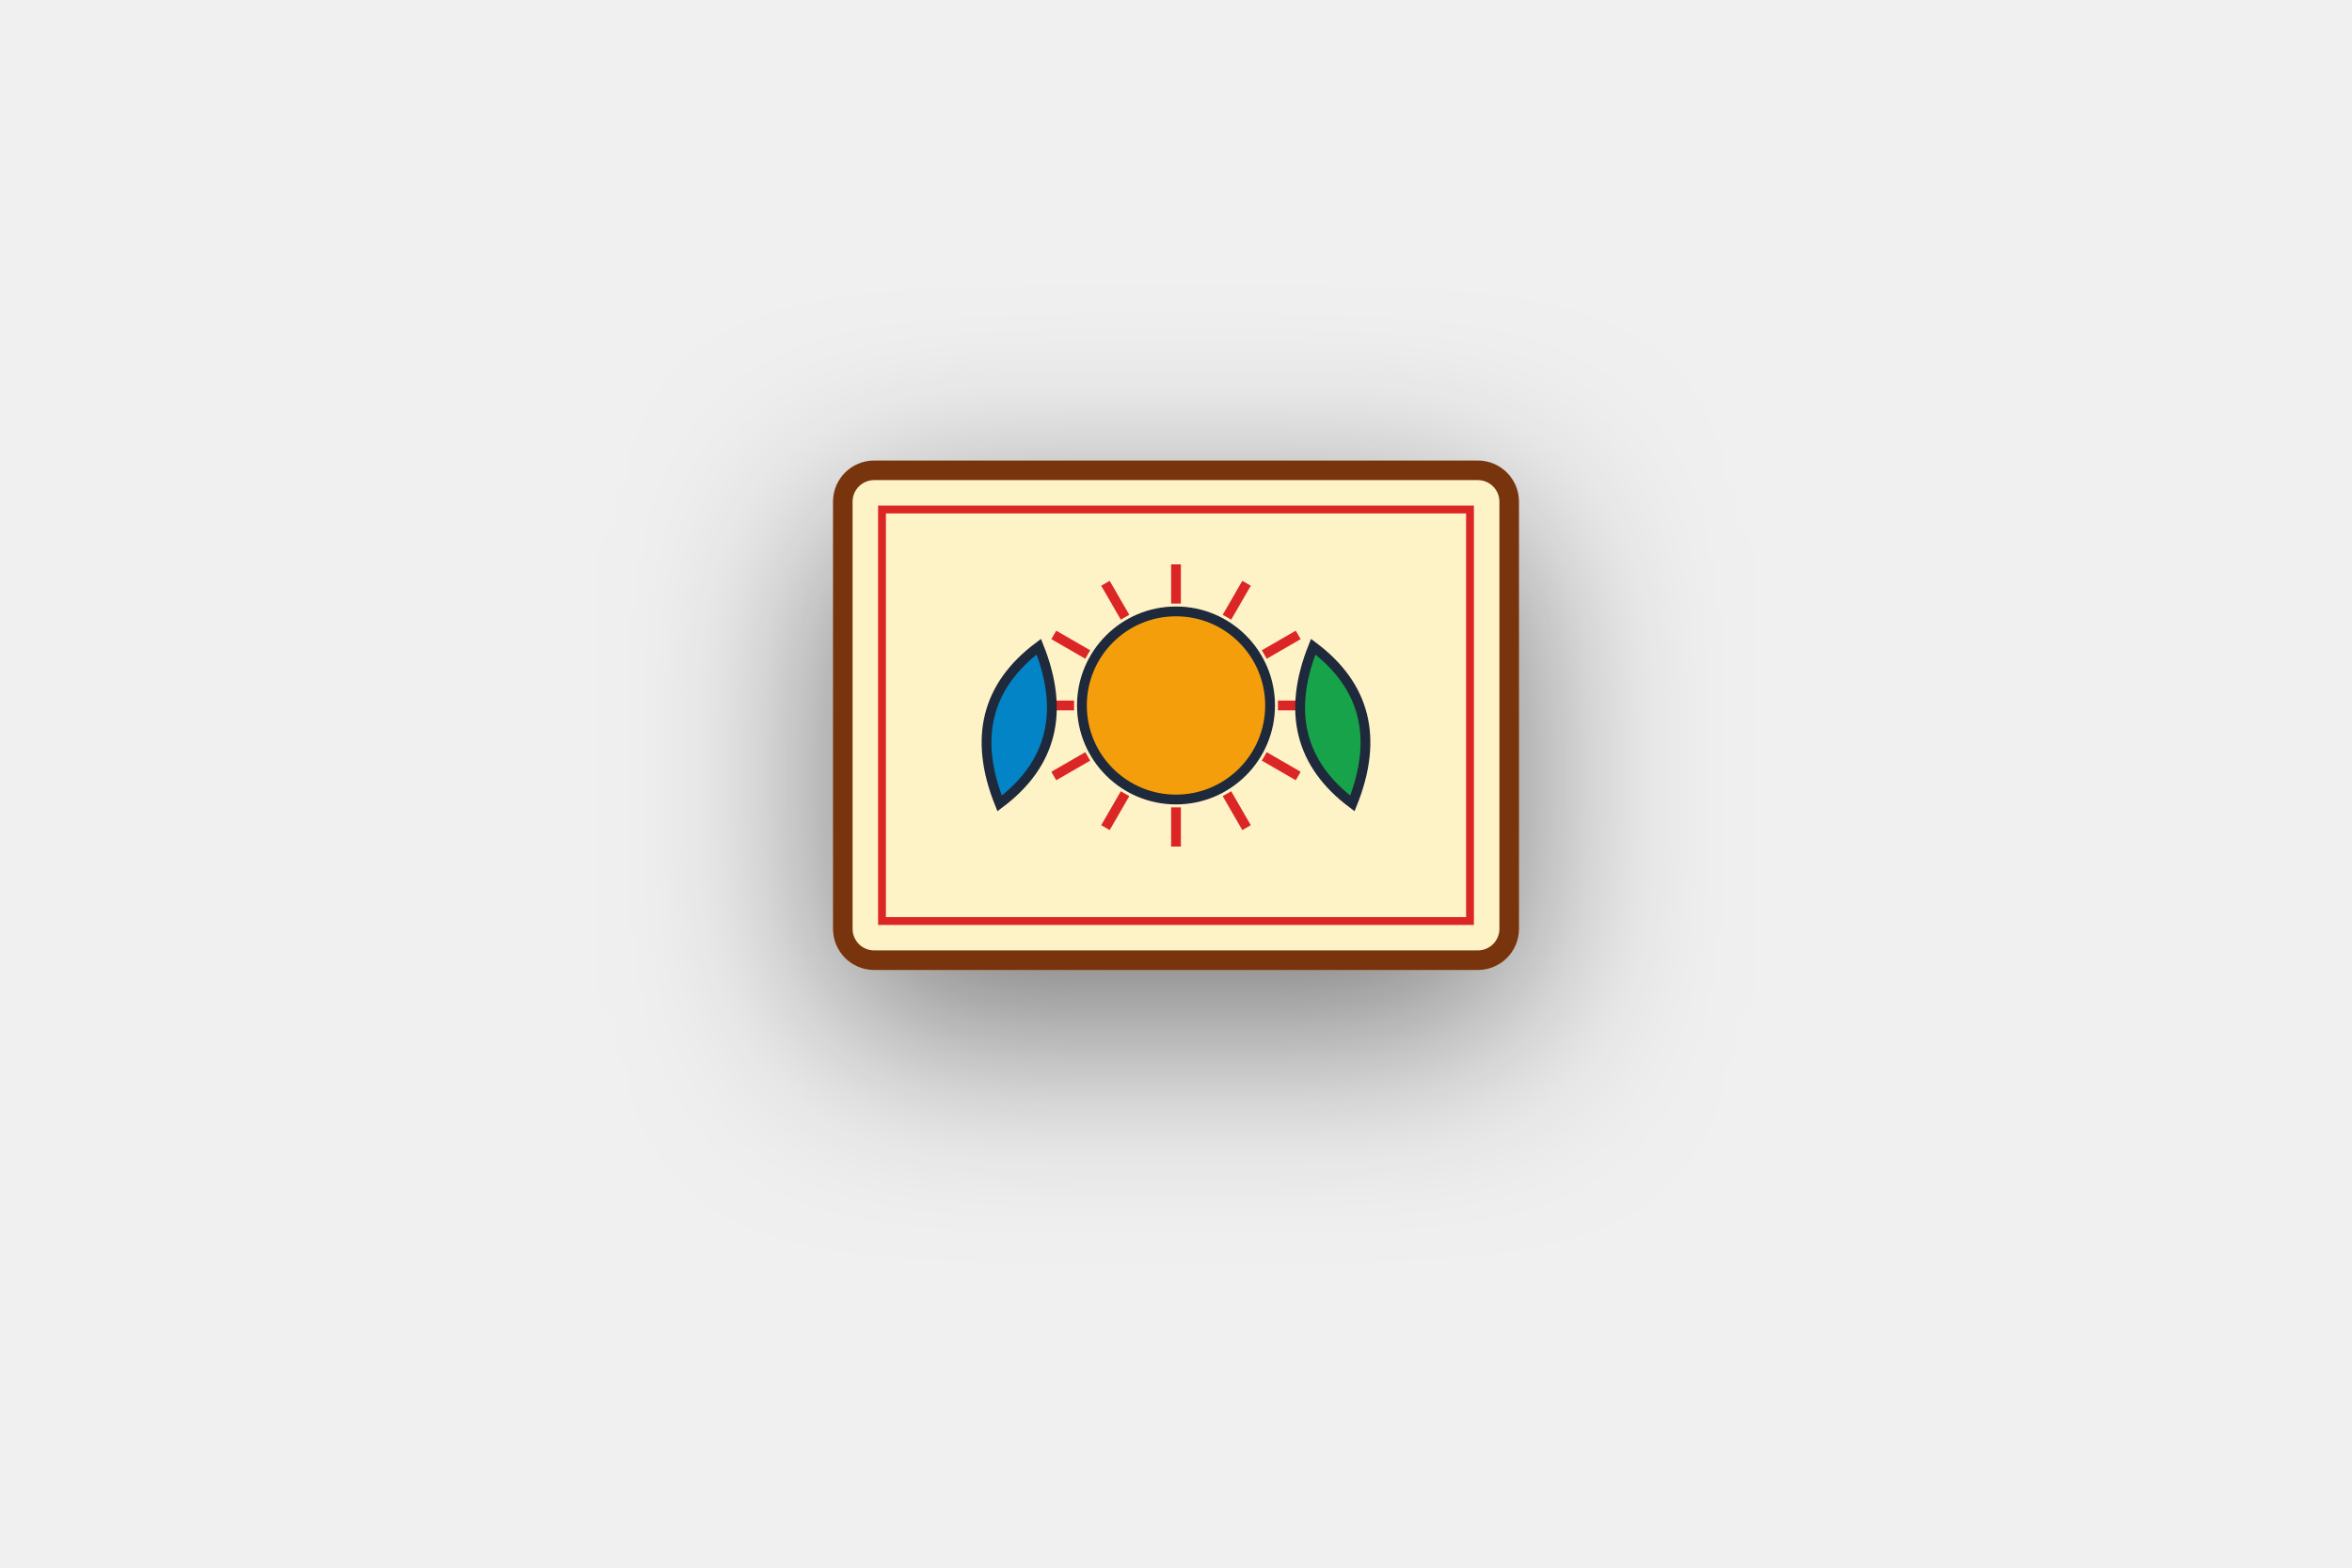
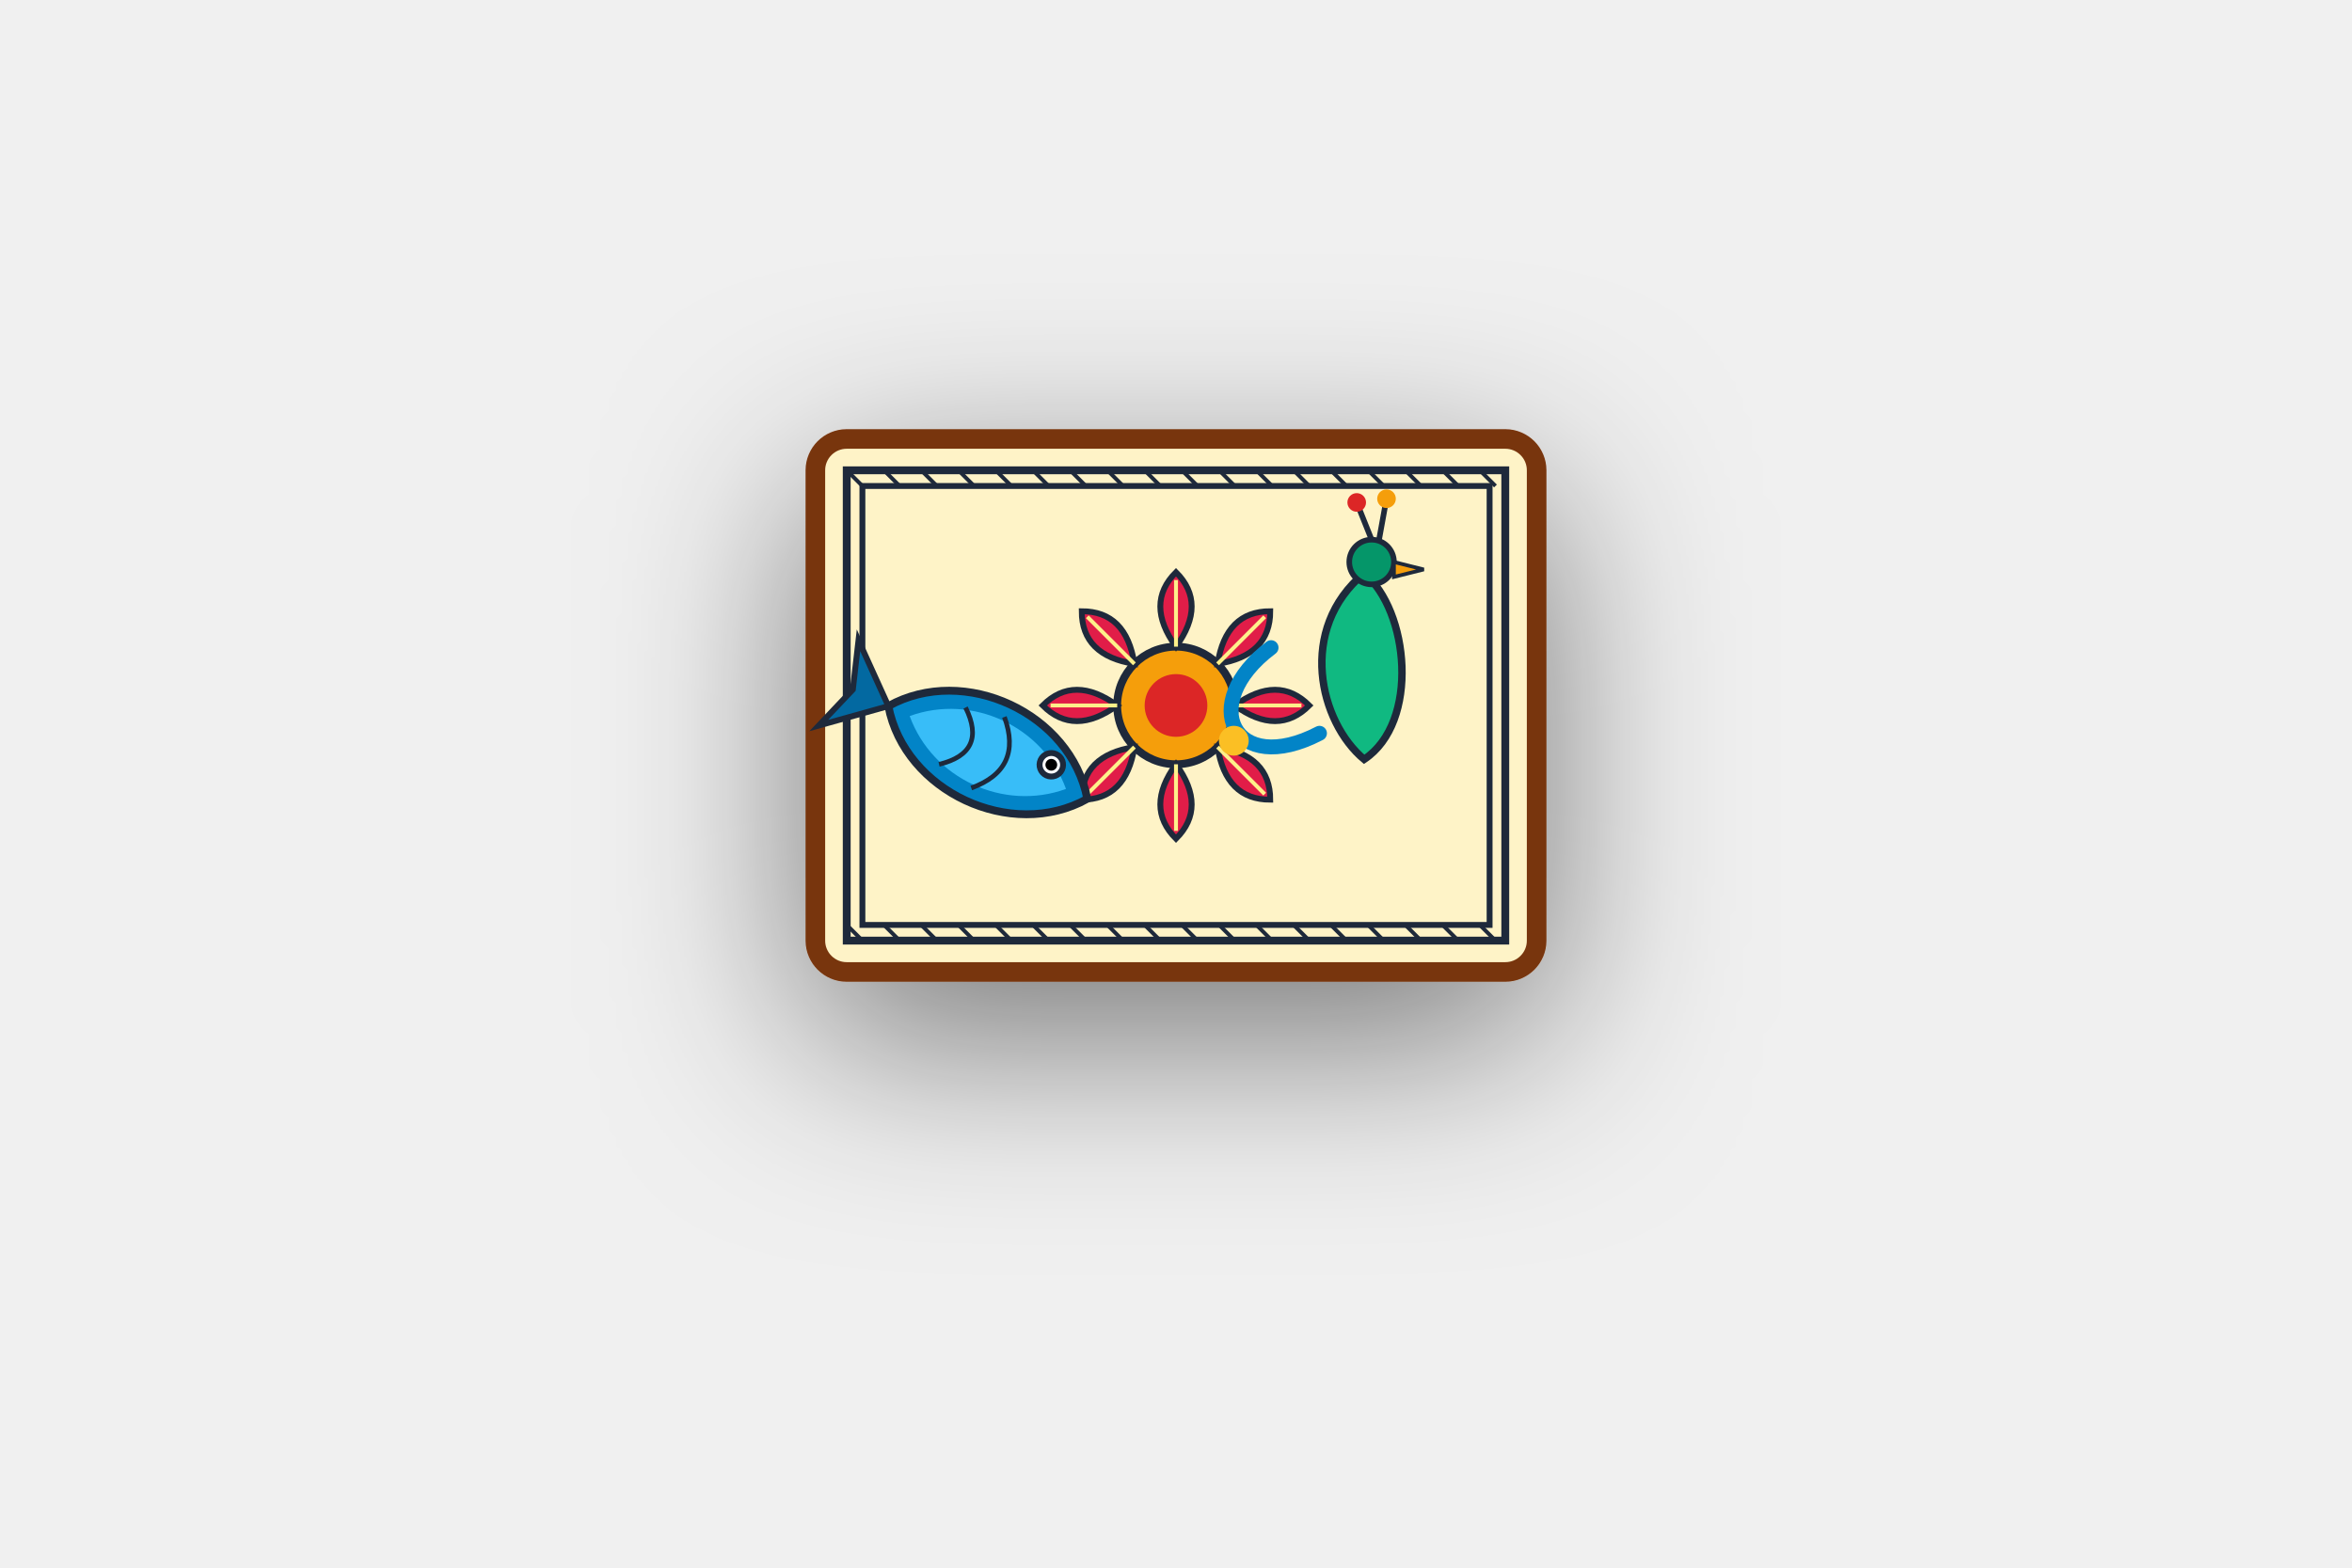
<svg xmlns="http://www.w3.org/2000/svg" width="600" height="400" viewBox="0 0 600 400" fill="none">
  <g transform="translate(300, 180)">
-     <rect x="-85" y="-60" width="170" height="125" rx="8" fill="#FEF3C7" stroke="#78350F" stroke-width="5" filter="drop-shadow(0 15px 25px rgba(0,0,0,0.5))" />
-     <rect x="-75" y="-50" width="150" height="105" fill="none" stroke="#DC2626" stroke-width="2" />
-     <g transform="translate(0, 0)" fill="none" stroke="#1E293B" stroke-width="2.5">
-       <circle cx="0" cy="0" r="24" fill="#F59E0B" />
-       <line x1="26" y1="0" x2="36" y2="0" stroke="#DC2626" stroke-width="2.5" />
-       <line x1="22.517" y1="13" x2="31.177" y2="18" stroke="#DC2626" stroke-width="2.5" />
-       <line x1="13" y1="22.517" x2="18" y2="31.177" stroke="#DC2626" stroke-width="2.5" />
-       <line x1="1.592040838891559e-15" y1="26" x2="2.204364238465236e-15" y2="36" stroke="#DC2626" stroke-width="2.5" />
-       <line x1="-13" y1="22.517" x2="-18" y2="31.177" stroke="#DC2626" stroke-width="2.5" />
-       <line x1="-22.517" y1="13" x2="-31.177" y2="18" stroke="#DC2626" stroke-width="2.5" />
-       <line x1="-26" y1="3.184081677783118e-15" x2="-36" y2="4.408728476930472e-15" stroke="#DC2626" stroke-width="2.5" />
-       <line x1="-22.517" y1="-13" x2="-31.177" y2="-18" stroke="#DC2626" stroke-width="2.5" />
-       <line x1="-13" y1="-22.517" x2="-18" y2="-31.177" stroke="#DC2626" stroke-width="2.5" />
-       <line x1="-4.776122516674677e-15" y1="-26" x2="-6.613092715395707e-15" y2="-36" stroke="#DC2626" stroke-width="2.5" />
-       <line x1="13" y1="-22.517" x2="18" y2="-31.177" stroke="#DC2626" stroke-width="2.5" />
-       <line x1="22.517" y1="-13" x2="31.177" y2="-18" stroke="#DC2626" stroke-width="2.5" />
-       <path d="M-45,25 Q-25,10 -35,-15 Q-55,0 -45,25 Z" fill="#0284C7" stroke="#1E293B" />
-       <path d="M45,25 Q25,10 35,-15 Q55,0 45,25 Z" fill="#16A34A" stroke="#1E293B" />
+     <g transform="translate(0, 0)">
+       <rect x="-92" y="-68" width="184" height="136" rx="8" fill="#FEF3C7" stroke="#78350F" stroke-width="5" filter="drop-shadow(0 15px 25px rgba(0,0,0,0.5))" />
+       <rect x="-84" y="-60" width="168" height="120" fill="none" stroke="#1E293B" stroke-width="2" />
+       <rect x="-80" y="-56" width="160" height="112" fill="none" stroke="#1E293B" stroke-width="1.5" />
+       <g stroke="#1E293B" stroke-width="1">
+         <line x1="-84" y1="-60" x2="-80" y2="-56" />
+         <line x1="-74.5" y1="-60" x2="-70.5" y2="-56" />
+         <line x1="-65" y1="-60" x2="-61" y2="-56" />
+         <line x1="-55.5" y1="-60" x2="-51.5" y2="-56" />
+         <line x1="-46" y1="-60" x2="-42" y2="-56" />
+         <line x1="-36.5" y1="-60" x2="-32.5" y2="-56" />
+         <line x1="-27" y1="-60" x2="-23" y2="-56" />
+         <line x1="-17.5" y1="-60" x2="-13.5" y2="-56" />
+         <line x1="-8" y1="-60" x2="-4" y2="-56" />
+         <line x1="1.5" y1="-60" x2="5.5" y2="-56" />
+         <line x1="11" y1="-60" x2="15" y2="-56" />
+         <line x1="20.5" y1="-60" x2="24.5" y2="-56" />
+         <line x1="30" y1="-60" x2="34" y2="-56" />
+         <line x1="39.5" y1="-60" x2="43.5" y2="-56" />
+         <line x1="49" y1="-60" x2="53" y2="-56" />
+         <line x1="58.5" y1="-60" x2="62.5" y2="-56" />
+         <line x1="68" y1="-60" x2="72" y2="-56" />
+         <line x1="77.5" y1="-60" x2="81.5" y2="-56" />
+         <line x1="-84" y1="56" x2="-80" y2="60" />
+         <line x1="-74.5" y1="56" x2="-70.5" y2="60" />
+         <line x1="-65" y1="56" x2="-61" y2="60" />
+         <line x1="-55.5" y1="56" x2="-51.5" y2="60" />
+         <line x1="-46" y1="56" x2="-42" y2="60" />
+         <line x1="-36.5" y1="56" x2="-32.5" y2="60" />
+         <line x1="-27" y1="56" x2="-23" y2="60" />
+         <line x1="-17.5" y1="56" x2="-13.5" y2="60" />
+         <line x1="-8" y1="56" x2="-4" y2="60" />
+         <line x1="1.5" y1="56" x2="5.5" y2="60" />
+         <line x1="11" y1="56" x2="15" y2="60" />
+         <line x1="20.5" y1="56" x2="24.5" y2="60" />
+         <line x1="30" y1="56" x2="34" y2="60" />
+         <line x1="39.5" y1="56" x2="43.5" y2="60" />
+         <line x1="49" y1="56" x2="53" y2="60" />
+         <line x1="58.5" y1="56" x2="62.5" y2="60" />
+         <line x1="68" y1="56" x2="72" y2="60" />
+         <line x1="77.5" y1="56" x2="81.5" y2="60" />
+       </g>
+       <g transform="translate(0, 0)">
+         <circle cx="0" cy="0" r="15" fill="#F59E0B" stroke="#1E293B" stroke-width="2" />
+         <circle cx="0" cy="0" r="8" fill="#DC2626" />
+         <g transform="rotate(0)">
+           <path d="M0,-15 Q-8,-26 0,-34 Q8,-26 0,-15 Z" fill="#E11D48" stroke="#1E293B" stroke-width="1.5" />
+           <line x1="0" y1="-15" x2="0" y2="-32" stroke="#FEF08A" stroke-width="1" />
+         </g>
+         <g transform="rotate(45)">
+           <path d="M0,-15 Q-8,-26 0,-34 Q8,-26 0,-15 Z" fill="#E11D48" stroke="#1E293B" stroke-width="1.5" />
+           <line x1="0" y1="-15" x2="0" y2="-32" stroke="#FEF08A" stroke-width="1" />
+         </g>
+         <g transform="rotate(90)">
+           <path d="M0,-15 Q-8,-26 0,-34 Q8,-26 0,-15 Z" fill="#E11D48" stroke="#1E293B" stroke-width="1.5" />
+           <line x1="0" y1="-15" x2="0" y2="-32" stroke="#FEF08A" stroke-width="1" />
+         </g>
+         <g transform="rotate(135)">
+           <path d="M0,-15 Q-8,-26 0,-34 Q8,-26 0,-15 Z" fill="#E11D48" stroke="#1E293B" stroke-width="1.5" />
+           <line x1="0" y1="-15" x2="0" y2="-32" stroke="#FEF08A" stroke-width="1" />
+         </g>
+         <g transform="rotate(180)">
+           <path d="M0,-15 Q-8,-26 0,-34 Q8,-26 0,-15 Z" fill="#E11D48" stroke="#1E293B" stroke-width="1.5" />
+           <line x1="0" y1="-15" x2="0" y2="-32" stroke="#FEF08A" stroke-width="1" />
+         </g>
+         <g transform="rotate(225)">
+           <path d="M0,-15 Q-8,-26 0,-34 Q8,-26 0,-15 Z" fill="#E11D48" stroke="#1E293B" stroke-width="1.5" />
+           <line x1="0" y1="-15" x2="0" y2="-32" stroke="#FEF08A" stroke-width="1" />
+         </g>
+         <g transform="rotate(270)">
+           <path d="M0,-15 Q-8,-26 0,-34 Q8,-26 0,-15 Z" fill="#E11D48" stroke="#1E293B" stroke-width="1.5" />
+           <line x1="0" y1="-15" x2="0" y2="-32" stroke="#FEF08A" stroke-width="1" />
+         </g>
+         <g transform="rotate(315)">
+           <path d="M0,-15 Q-8,-26 0,-34 Q8,-26 0,-15 Z" fill="#E11D48" stroke="#1E293B" stroke-width="1.5" />
+           <line x1="0" y1="-15" x2="0" y2="-32" stroke="#FEF08A" stroke-width="1" />
+         </g>
+       </g>
+       <g transform="translate(-48, 12) rotate(25)">
+         <path d="M-28,0 C-15,-18 15,-18 28,0 C15,18 -15,18 -28,0 Z" fill="#0284C7" stroke="#1E293B" stroke-width="2" />
+         <path d="M-22,0 C-10,-12 10,-12 22,0 C10,12 -10,12 -22,0 Z" fill="#38BDF8" />
+         <polygon points="-28,0 -42,-12 -38,0 -42,12" fill="#0369A1" stroke="#1E293B" stroke-width="1.5" />
+         <circle cx="16" cy="-4" r="3" fill="#FFFFFF" stroke="#1E293B" stroke-width="1.5" />
+         <circle cx="16" cy="-4" r="1.5" fill="#000000" />
+         <path d="M-10,-8 Q0,0 -10,8" fill="none" stroke="#1E293B" stroke-width="1.2" />
+         <path d="M0,-10 Q10,0 0,10" fill="none" stroke="#1E293B" stroke-width="1.2" />
+       </g>
+       <g transform="translate(48, -10) scale(0.95)">
+         <path d="M0,25 C-12,15 -18,-10 0,-25 C12,-15 15,15 0,25 Z" fill="#10B981" stroke="#1E293B" stroke-width="2" />
+         <circle cx="2" cy="-28" r="6" fill="#059669" stroke="#1E293B" stroke-width="1.5" />
+         <polygon points="8,-28 16,-26 8,-24" fill="#F59E0B" stroke="#1E293B" stroke-width="1" />
+         <line x1="2" y1="-34" x2="-2" y2="-44" stroke="#1E293B" stroke-width="1.5" />
+         <circle cx="-2" cy="-44" r="2.5" fill="#DC2626" />
+         <line x1="4" y1="-34" x2="6" y2="-45" stroke="#1E293B" stroke-width="1.5" />
+         <circle cx="6" cy="-45" r="2.5" fill="#F59E0B" />
+         <path d="M-12,18 C-35,30 -45,10 -25,-5" fill="none" stroke="#0284C7" stroke-width="4" stroke-linecap="round" />
+         <circle cx="-35" cy="20" r="4" fill="#FBBF24" />
+       </g>
    </g>
  </g>
</svg>
